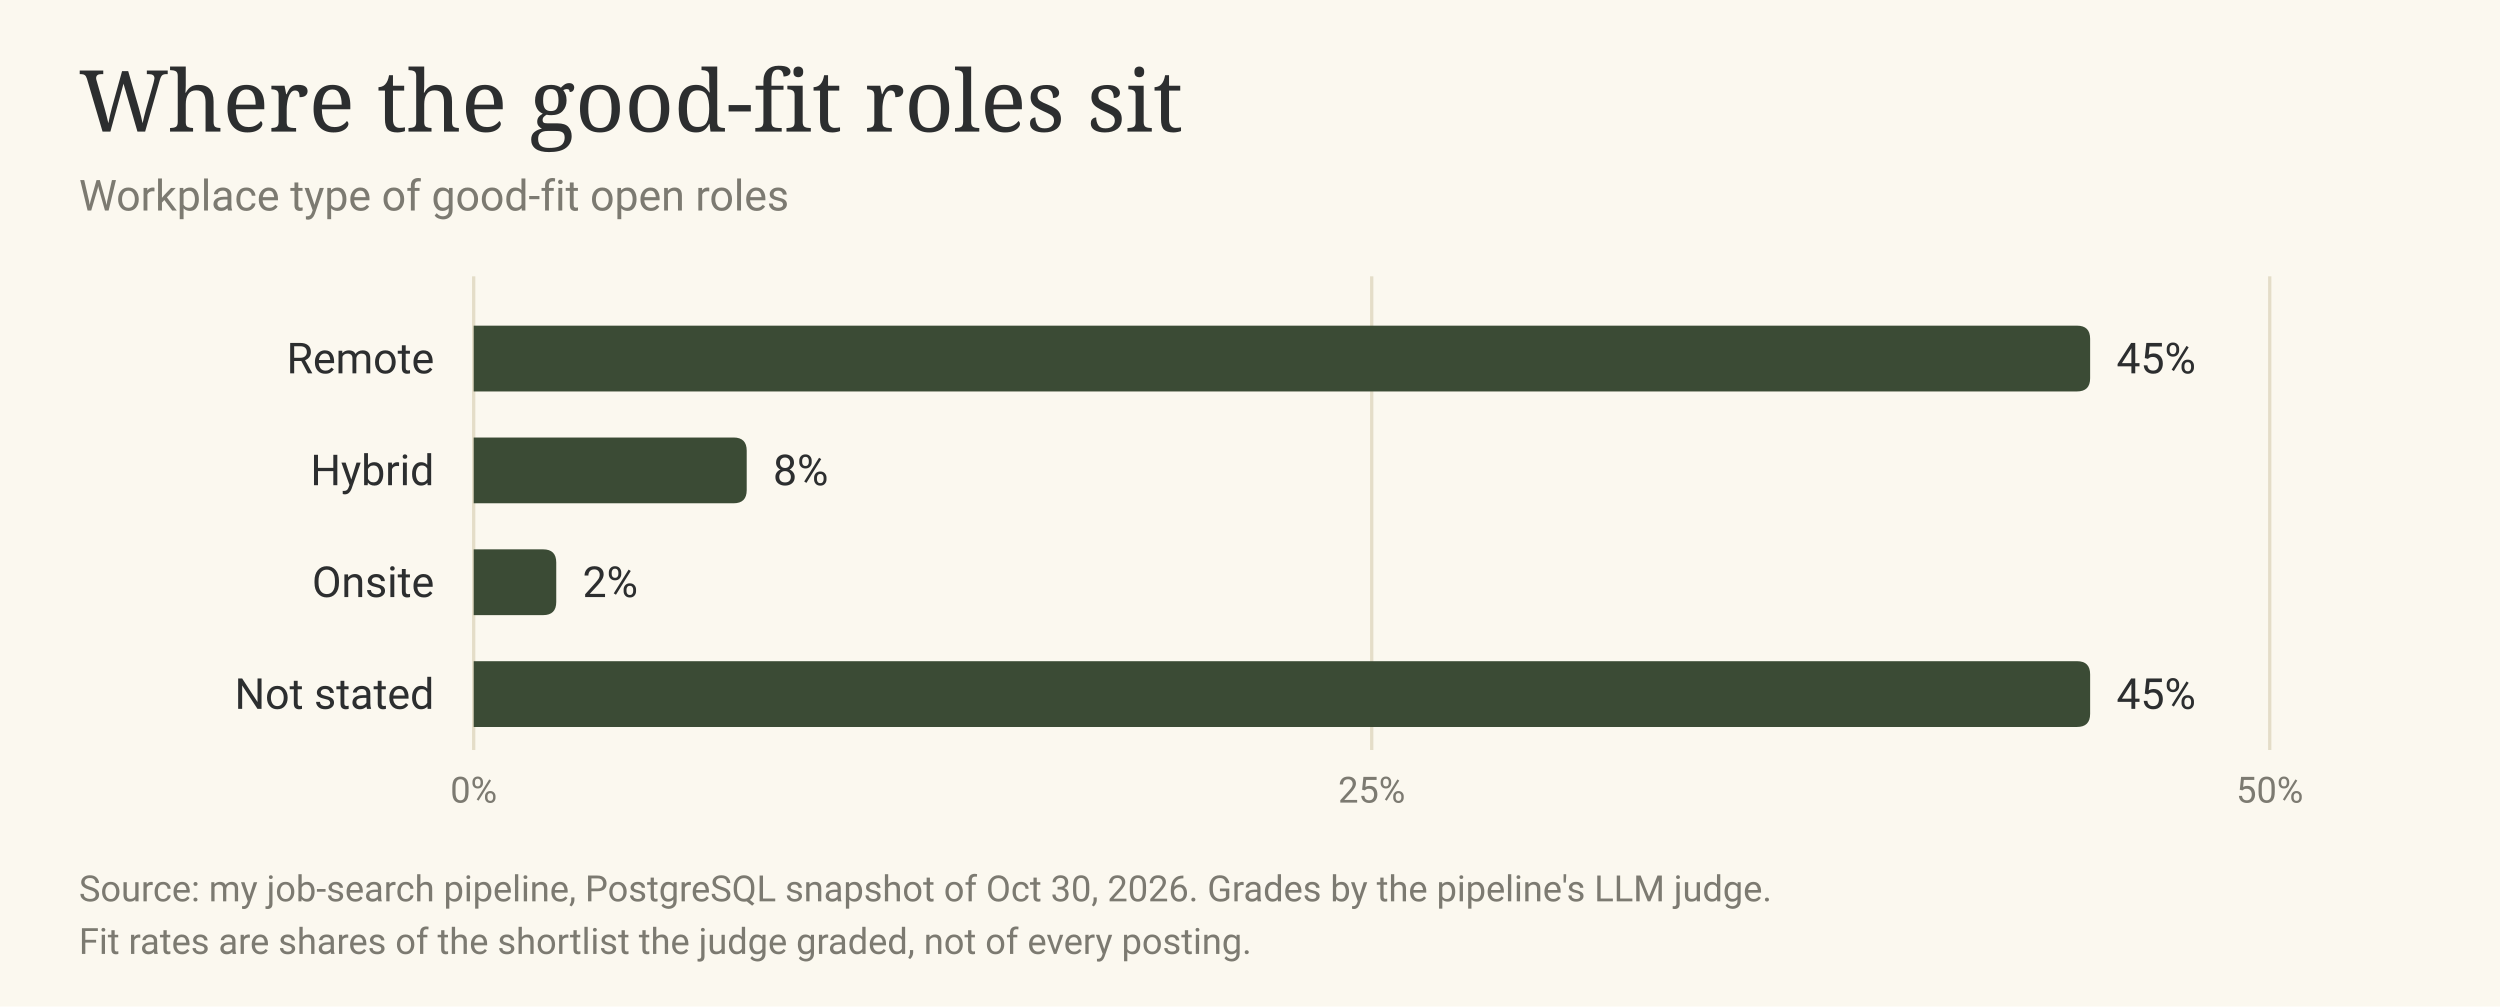
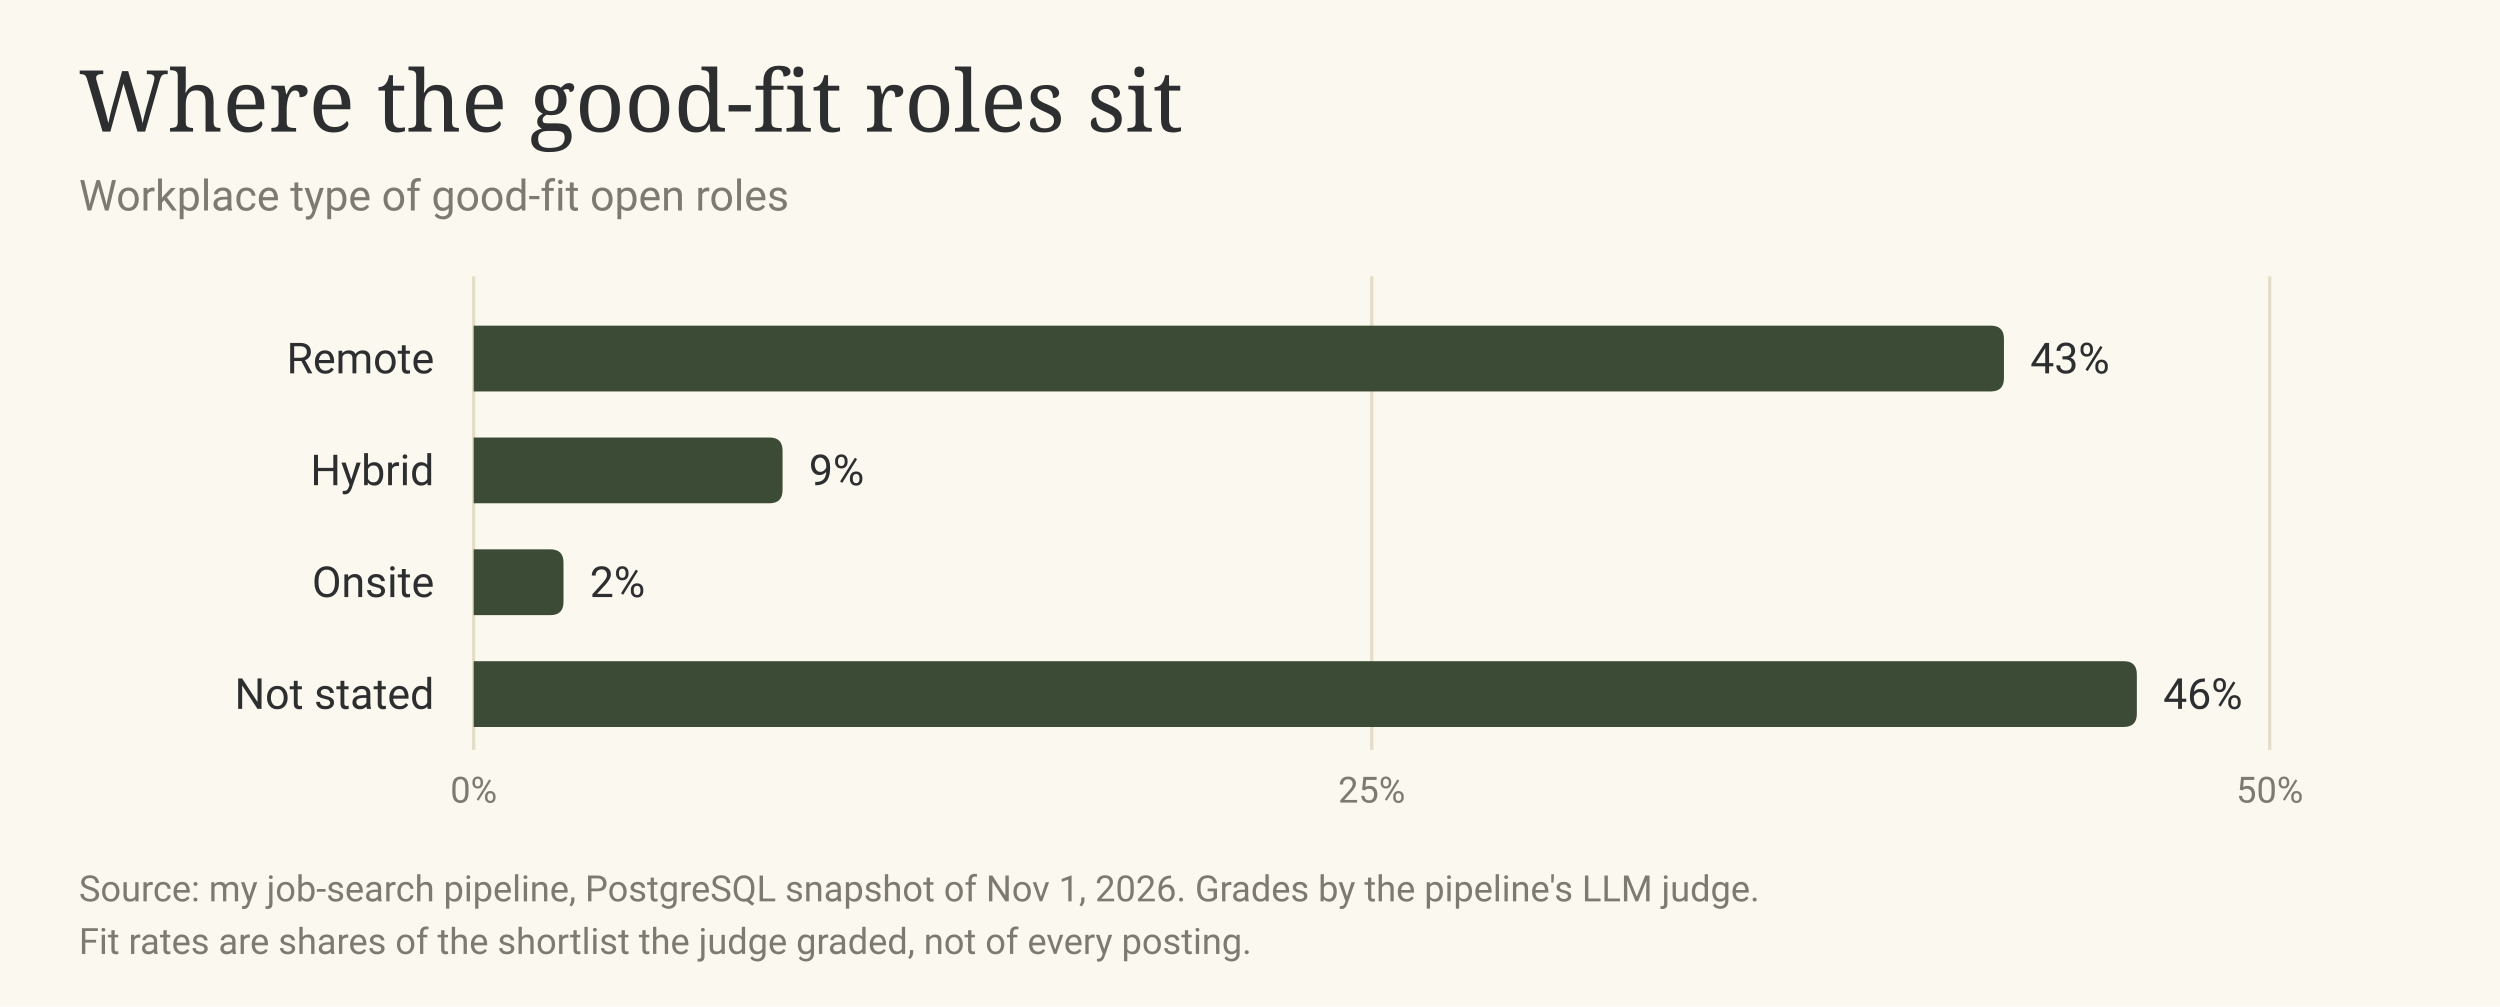
<svg xmlns="http://www.w3.org/2000/svg" viewBox="0 0 760 306" width="760" height="306" role="img" aria-labelledby="t d">
  <rect width="760" height="306" fill="#fbf8ef" />
  <text x="24" y="40" font-family="'Instrument Serif', 'Iowan Old Style', Georgia, serif" font-size="26" fill="#2c2e2f">Where the good-fit roles sit</text>
  <text x="24" y="64" font-family="-apple-system, BlinkMacSystemFont, 'Segoe UI', Roboto, Inter, sans-serif" font-size="13" fill="#7c7a71">Workplace type of good-fit open roles</text>
  <line x1="144.0" y1="84" x2="144.0" y2="228" stroke="#e4ddc8" stroke-width="1" />
  <text x="144.0" y="244" text-anchor="middle" font-family="-apple-system, BlinkMacSystemFont, 'Segoe UI', Roboto, Inter, sans-serif" font-size="11" fill="#7c7a71">0%</text>
  <line x1="417.0" y1="84" x2="417.0" y2="228" stroke="#e4ddc8" stroke-width="1" />
  <text x="417.0" y="244" text-anchor="middle" font-family="-apple-system, BlinkMacSystemFont, 'Segoe UI', Roboto, Inter, sans-serif" font-size="11" fill="#7c7a71">25%</text>
  <line x1="690.0" y1="84" x2="690.0" y2="228" stroke="#e4ddc8" stroke-width="1" />
  <text x="690.0" y="244" text-anchor="middle" font-family="-apple-system, BlinkMacSystemFont, 'Segoe UI', Roboto, Inter, sans-serif" font-size="11" fill="#7c7a71">50%</text>
  <g>
    <text x="132" y="113.5" text-anchor="end" font-family="-apple-system, BlinkMacSystemFont, 'Segoe UI', Roboto, Inter, sans-serif" font-size="13" fill="#2c2e2f">Remote</text>
-     <path d="M144.0,99.0H631.4Q635.4,99.0 635.4,103.0V115.0Q635.4,119.0 631.4,119.0H144.0Z" fill="#3b4b35" />
-     <text x="643.4" y="113.5" font-family="-apple-system, BlinkMacSystemFont, 'Segoe UI', Roboto, Inter, sans-serif" font-size="13" fill="#2c2e2f">45%</text>
+     <path d="M144.0,99.0H605.2Q609.2,99.0 609.2,103.0V115.0Q609.2,119.0 605.2,119.0H144.0Z" fill="#3b4b35" />
+     <text x="617.2" y="113.5" font-family="-apple-system, BlinkMacSystemFont, 'Segoe UI', Roboto, Inter, sans-serif" font-size="13" fill="#2c2e2f">43%</text>
  </g>
  <g>
    <text x="132" y="147.5" text-anchor="end" font-family="-apple-system, BlinkMacSystemFont, 'Segoe UI', Roboto, Inter, sans-serif" font-size="13" fill="#2c2e2f">Hybrid</text>
-     <path d="M144.0,133.0H223.0Q227.0,133.0 227.0,137.0V149.0Q227.0,153.0 223.0,153.0H144.0Z" fill="#3b4b35" />
-     <text x="235.0" y="147.5" font-family="-apple-system, BlinkMacSystemFont, 'Segoe UI', Roboto, Inter, sans-serif" font-size="13" fill="#2c2e2f">8%</text>
+     <path d="M144.0,133.0H233.9Q237.9,133.0 237.9,137.0V149.0Q237.9,153.0 233.9,153.0H144.0Z" fill="#3b4b35" />
+     <text x="245.9" y="147.5" font-family="-apple-system, BlinkMacSystemFont, 'Segoe UI', Roboto, Inter, sans-serif" font-size="13" fill="#2c2e2f">9%</text>
  </g>
  <g>
    <text x="132" y="181.5" text-anchor="end" font-family="-apple-system, BlinkMacSystemFont, 'Segoe UI', Roboto, Inter, sans-serif" font-size="13" fill="#2c2e2f">Onsite</text>
-     <path d="M144.0,167.0H165.1Q169.1,167.0 169.1,171.0V183.0Q169.1,187.0 165.1,187.0H144.0Z" fill="#3b4b35" />
-     <text x="177.1" y="181.5" font-family="-apple-system, BlinkMacSystemFont, 'Segoe UI', Roboto, Inter, sans-serif" font-size="13" fill="#2c2e2f">2%</text>
+     <path d="M144.0,167.0H167.3Q171.3,167.0 171.3,171.0V183.0Q171.3,187.0 167.3,187.0H144.0Z" fill="#3b4b35" />
+     <text x="179.3" y="181.5" font-family="-apple-system, BlinkMacSystemFont, 'Segoe UI', Roboto, Inter, sans-serif" font-size="13" fill="#2c2e2f">2%</text>
  </g>
  <g>
    <text x="132" y="215.5" text-anchor="end" font-family="-apple-system, BlinkMacSystemFont, 'Segoe UI', Roboto, Inter, sans-serif" font-size="13" fill="#2c2e2f">Not stated</text>
-     <path d="M144.0,201.0H631.4Q635.4,201.0 635.4,205.0V217.0Q635.4,221.0 631.4,221.0H144.0Z" fill="#3b4b35" />
-     <text x="643.4" y="215.5" font-family="-apple-system, BlinkMacSystemFont, 'Segoe UI', Roboto, Inter, sans-serif" font-size="13" fill="#2c2e2f">45%</text>
+     <path d="M144.0,201.0H645.6Q649.6,201.0 649.6,205.0V217.0Q649.6,221.0 645.6,221.0H144.0Z" fill="#3b4b35" />
+     <text x="657.6" y="215.5" font-family="-apple-system, BlinkMacSystemFont, 'Segoe UI', Roboto, Inter, sans-serif" font-size="13" fill="#2c2e2f">46%</text>
  </g>
-   <text x="24" y="274" font-family="-apple-system, BlinkMacSystemFont, 'Segoe UI', Roboto, Inter, sans-serif" font-size="11" fill="#7c7a71">Source: my job-search pipeline, PostgreSQL snapshot of Oct 30, 2026. Grades by the pipeline's LLM judge.</text>
+   <text x="24" y="274" font-family="-apple-system, BlinkMacSystemFont, 'Segoe UI', Roboto, Inter, sans-serif" font-size="11" fill="#7c7a71">Source: my job-search pipeline, PostgreSQL snapshot of Nov 1, 2026. Grades by the pipeline's LLM judge.</text>
  <text x="24" y="290" font-family="-apple-system, BlinkMacSystemFont, 'Segoe UI', Roboto, Inter, sans-serif" font-size="11" fill="#7c7a71">Fit rates are shares of the shortlist the judge graded, not of every posting.</text>
</svg>
